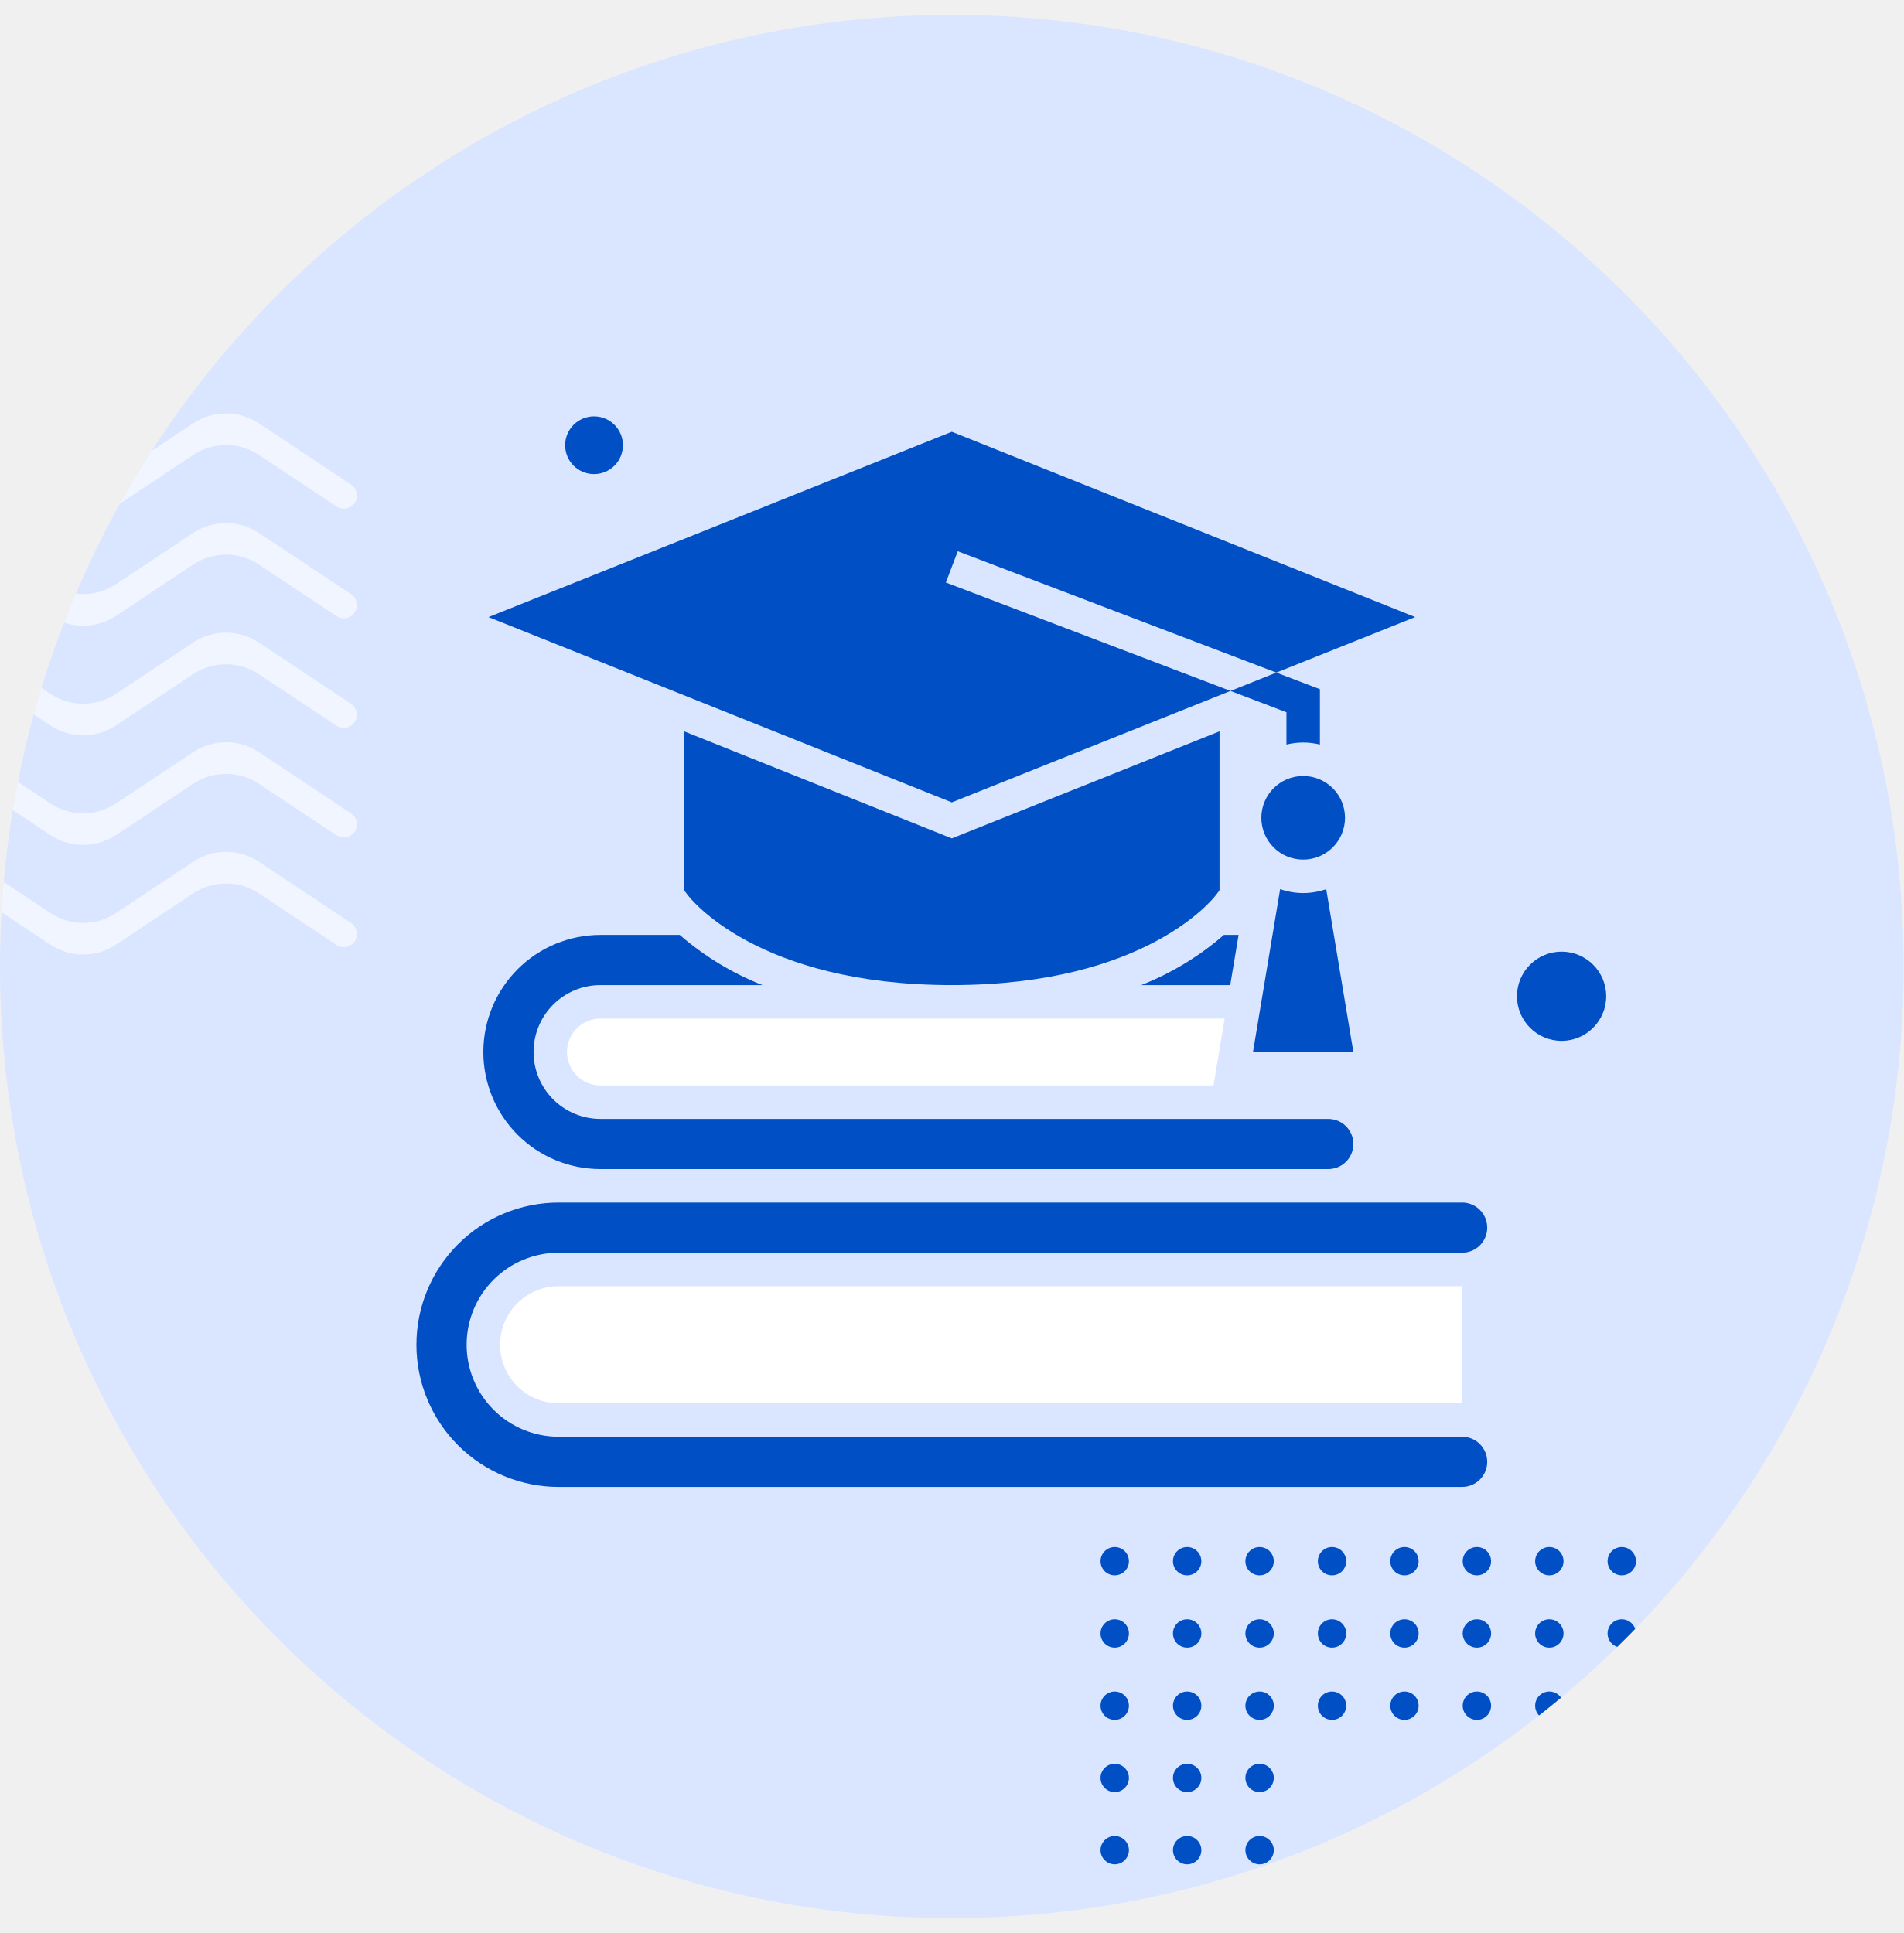
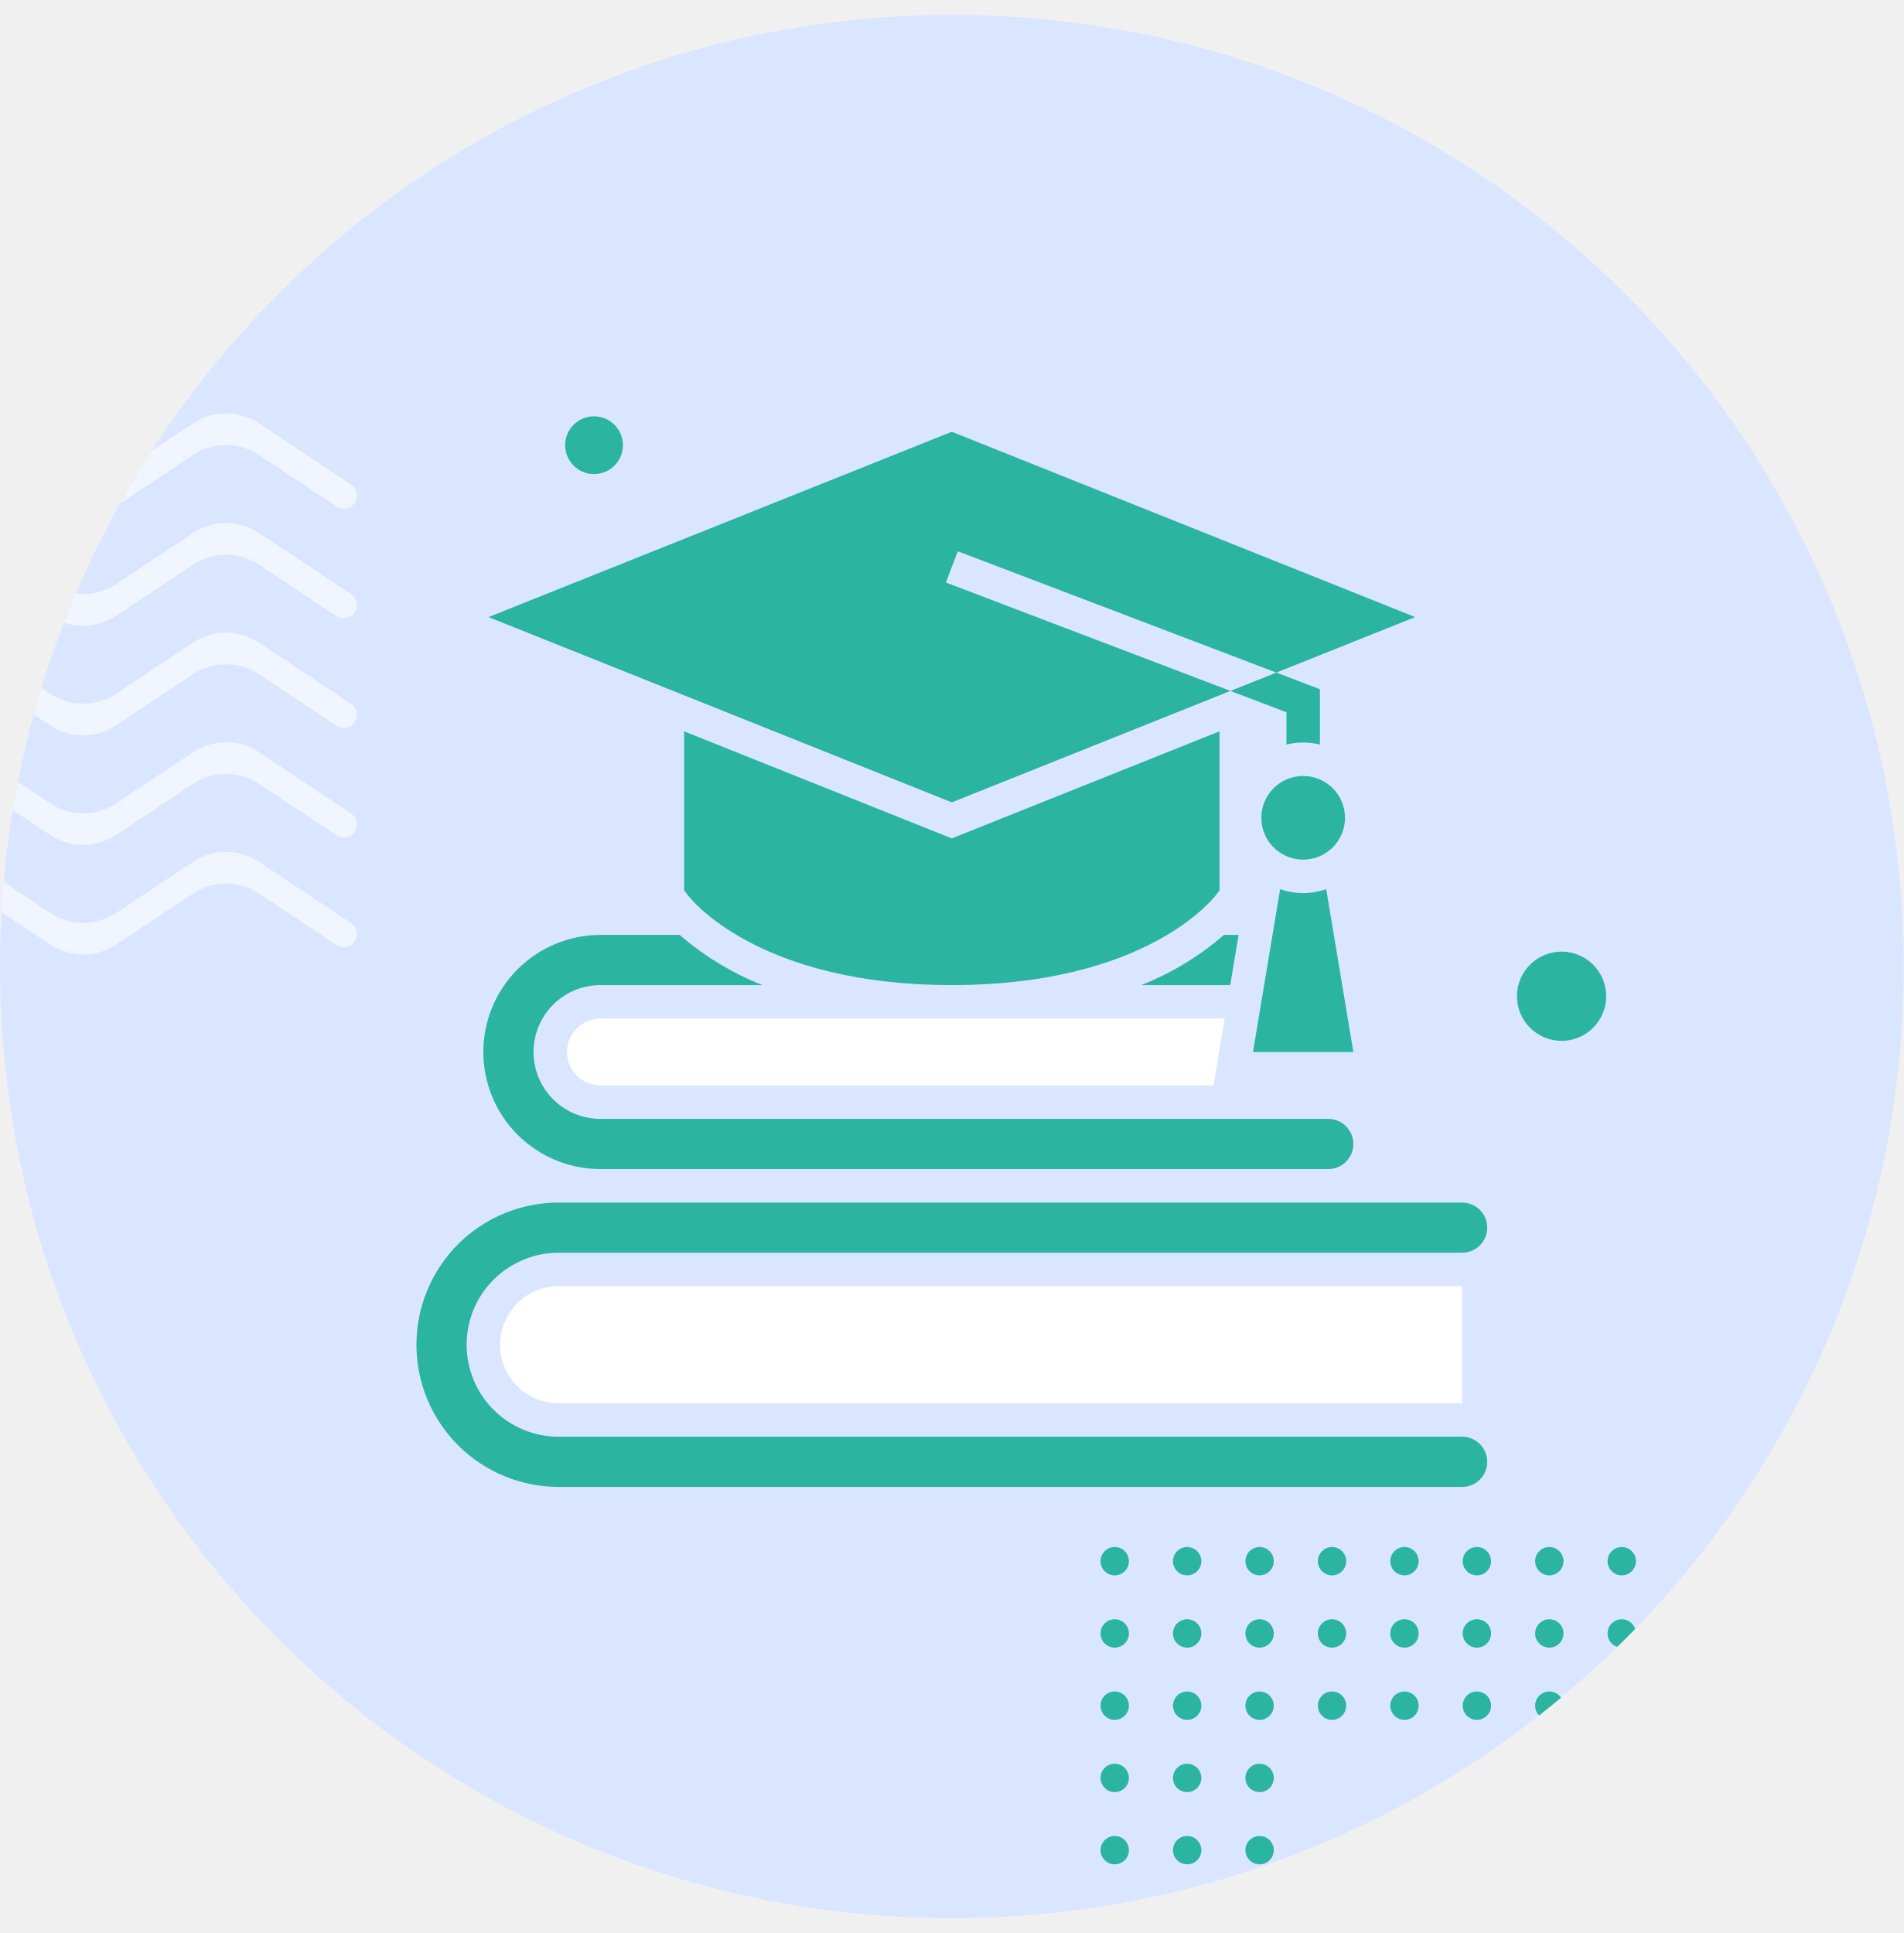
<svg xmlns="http://www.w3.org/2000/svg" width="64" height="65" viewBox="0 0 64 65" fill="none">
  <g clip-path="url(#clip0_35_215)">
    <rect y="0.5" width="64" height="64" rx="32" fill="#DAE6FF" />
    <g clip-path="url(#clip1_35_215)">
      <path d="M11.803 16.295C11.926 16.377 12 16.515 12 16.663C12 17.016 11.607 17.227 11.313 17.032L8.705 15.299C8.035 14.854 7.162 14.854 6.492 15.3L3.904 17.02C3.233 17.466 2.36 17.466 1.689 17.02L-0.895 15.301C-1.566 14.854 -2.439 14.854 -3.11 15.301L-5.694 17.019C-6.365 17.466 -7.239 17.466 -7.91 17.019L-10.493 15.301C-11.165 14.854 -12.038 14.854 -12.709 15.301L-15.312 17.032C-15.606 17.228 -16 17.017 -16 16.663C-16 16.515 -15.926 16.377 -15.802 16.294L-12.709 14.237C-12.038 13.79 -11.165 13.79 -10.493 14.237L-7.91 15.955C-7.239 16.402 -6.365 16.402 -5.694 15.955L-3.11 14.237C-2.439 13.79 -1.566 13.79 -0.895 14.237L1.689 15.956C2.36 16.402 3.233 16.402 3.904 15.956L6.491 14.236C7.162 13.79 8.035 13.79 8.706 14.236L11.803 16.295Z" fill="#F0F5FF" />
      <path d="M11.803 19.981C11.926 20.063 12 20.201 12 20.349C12 20.702 11.607 20.913 11.313 20.718L8.705 18.985C8.035 18.54 7.162 18.54 6.492 18.986L3.904 20.706C3.233 21.152 2.36 21.152 1.689 20.706L-0.895 18.987C-1.566 18.54 -2.439 18.54 -3.11 18.987L-5.694 20.705C-6.365 21.152 -7.239 21.152 -7.91 20.705L-10.493 18.987C-11.165 18.541 -12.038 18.541 -12.709 18.987L-15.312 20.718C-15.606 20.914 -16 20.703 -16 20.349C-16 20.201 -15.926 20.063 -15.802 19.981L-12.709 17.923C-12.038 17.477 -11.165 17.477 -10.493 17.923L-7.91 19.641C-7.239 20.088 -6.365 20.088 -5.694 19.641L-3.11 17.923C-2.439 17.476 -1.566 17.476 -0.895 17.923L1.689 19.642C2.36 20.088 3.233 20.088 3.904 19.642L6.491 17.922C7.162 17.476 8.035 17.476 8.706 17.922L11.803 19.981Z" fill="#F0F5FF" />
      <path d="M11.803 27.353C11.926 27.435 12 27.573 12 27.721C12 28.074 11.607 28.285 11.313 28.09L8.705 26.358C8.035 25.912 7.162 25.912 6.492 26.358L3.904 28.078C3.233 28.524 2.36 28.524 1.689 28.078L-0.895 26.359C-1.566 25.913 -2.439 25.913 -3.11 26.359L-5.694 28.077C-6.365 28.524 -7.239 28.524 -7.91 28.077L-10.493 26.359C-11.165 25.913 -12.038 25.913 -12.709 26.359L-15.312 28.09C-15.606 28.286 -16 28.075 -16 27.721C-16 27.573 -15.926 27.435 -15.802 27.353L-12.709 25.295C-12.038 24.849 -11.165 24.849 -10.493 25.295L-7.91 27.013C-7.239 27.46 -6.365 27.46 -5.694 27.013L-3.11 25.295C-2.439 24.849 -1.566 24.849 -0.895 25.295L1.689 27.014C2.36 27.46 3.233 27.46 3.904 27.014L6.491 25.294C7.162 24.848 8.035 24.848 8.706 25.294L11.803 27.353Z" fill="#F0F5FF" />
      <path d="M11.803 23.667C11.926 23.749 12 23.887 12 24.035C12 24.388 11.607 24.599 11.313 24.404L8.705 22.672C8.035 22.226 7.162 22.226 6.492 22.672L3.904 24.392C3.233 24.838 2.36 24.838 1.689 24.392L-0.895 22.673C-1.566 22.227 -2.439 22.227 -3.11 22.673L-5.694 24.391C-6.365 24.838 -7.239 24.838 -7.91 24.391L-10.493 22.673C-11.165 22.227 -12.038 22.227 -12.709 22.673L-15.312 24.404C-15.606 24.6 -16 24.389 -16 24.035C-16 23.887 -15.926 23.749 -15.802 23.667L-12.709 21.609C-12.038 21.163 -11.165 21.163 -10.493 21.609L-7.91 23.327C-7.239 23.774 -6.365 23.774 -5.694 23.327L-3.11 21.609C-2.439 21.163 -1.566 21.163 -0.895 21.609L1.689 23.328C2.36 23.774 3.233 23.774 3.904 23.328L6.491 21.608C7.162 21.162 8.035 21.162 8.706 21.608L11.803 23.667Z" fill="#F0F5FF" />
      <path d="M11.803 31.039C11.926 31.121 12 31.259 12 31.407C12 31.76 11.607 31.971 11.313 31.776L8.705 30.043C8.035 29.598 7.162 29.598 6.492 30.044L3.904 31.764C3.233 32.21 2.36 32.21 1.689 31.763L-0.895 30.045C-1.566 29.598 -2.439 29.598 -3.11 30.045L-5.694 31.763C-6.365 32.209 -7.239 32.209 -7.91 31.763L-10.493 30.045C-11.165 29.598 -12.038 29.598 -12.709 30.045L-15.312 31.776C-15.606 31.972 -16 31.761 -16 31.407C-16 31.259 -15.926 31.121 -15.802 31.038L-12.709 28.981C-12.038 28.534 -11.165 28.534 -10.493 28.981L-7.91 30.699C-7.239 31.145 -6.365 31.145 -5.694 30.699L-3.11 28.981C-2.439 28.534 -1.566 28.534 -0.895 28.981L1.689 30.699C2.36 31.146 3.233 31.146 3.904 30.7L6.491 28.98C7.162 28.534 8.035 28.534 8.706 28.98L11.803 31.039Z" fill="#F0F5FF" />
    </g>
-     <path d="M37.954 52.498C37.954 52.761 37.74 52.974 37.477 52.974C37.214 52.974 37 52.761 37 52.498C37 52.234 37.214 52.021 37.477 52.021C37.74 52.021 37.954 52.234 37.954 52.498Z" fill="#004FC5" />
-     <path d="M37.954 54.927C37.954 55.19 37.74 55.404 37.477 55.404C37.214 55.404 37 55.19 37 54.927C37 54.663 37.214 54.45 37.477 54.45C37.74 54.45 37.954 54.663 37.954 54.927Z" fill="#004FC5" />
-     <path d="M37.954 57.356C37.954 57.619 37.74 57.833 37.477 57.833C37.214 57.833 37 57.619 37 57.356C37 57.093 37.214 56.879 37.477 56.879C37.74 56.879 37.954 57.093 37.954 57.356Z" fill="#004FC5" />
-     <path d="M37.954 59.785C37.954 60.049 37.74 60.262 37.477 60.262C37.214 60.262 37 60.049 37 59.785C37 59.522 37.214 59.309 37.477 59.309C37.74 59.309 37.954 59.522 37.954 59.785Z" fill="#004FC5" />
-     <path d="M37.954 62.215C37.954 62.478 37.74 62.691 37.477 62.691C37.214 62.691 37 62.478 37 62.215C37 61.951 37.214 61.738 37.477 61.738C37.74 61.738 37.954 61.951 37.954 62.215Z" fill="#004FC5" />
-     <path d="M37.954 64.644C37.954 64.907 37.74 65.121 37.477 65.121C37.214 65.121 37 64.907 37 64.644C37 64.38 37.214 64.167 37.477 64.167C37.74 64.167 37.954 64.38 37.954 64.644Z" fill="#004FC5" />
-     <path d="M40.389 52.498C40.389 52.761 40.175 52.974 39.912 52.974C39.649 52.974 39.435 52.761 39.435 52.498C39.435 52.234 39.649 52.021 39.912 52.021C40.175 52.021 40.389 52.234 40.389 52.498Z" fill="#004FC5" />
-     <path d="M40.389 54.927C40.389 55.19 40.175 55.404 39.912 55.404C39.649 55.404 39.435 55.19 39.435 54.927C39.435 54.663 39.649 54.45 39.912 54.45C40.175 54.45 40.389 54.663 40.389 54.927Z" fill="#004FC5" />
-     <path d="M40.389 57.356C40.389 57.619 40.175 57.833 39.912 57.833C39.649 57.833 39.435 57.619 39.435 57.356C39.435 57.093 39.649 56.879 39.912 56.879C40.175 56.879 40.389 57.093 40.389 57.356Z" fill="#004FC5" />
-     <path d="M40.389 59.785C40.389 60.049 40.175 60.262 39.912 60.262C39.649 60.262 39.435 60.049 39.435 59.785C39.435 59.522 39.649 59.309 39.912 59.309C40.175 59.309 40.389 59.522 40.389 59.785Z" fill="#004FC5" />
-     <path d="M40.389 62.215C40.389 62.478 40.175 62.691 39.912 62.691C39.649 62.691 39.435 62.478 39.435 62.215C39.435 61.951 39.649 61.738 39.912 61.738C40.175 61.738 40.389 61.951 40.389 62.215Z" fill="#004FC5" />
-     <path d="M40.389 64.644C40.389 64.907 40.175 65.121 39.912 65.121C39.649 65.121 39.435 64.907 39.435 64.644C39.435 64.38 39.649 64.167 39.912 64.167C40.175 64.167 40.389 64.38 40.389 64.644Z" fill="#004FC5" />
-     <path d="M42.824 52.498C42.824 52.761 42.611 52.974 42.347 52.974C42.084 52.974 41.87 52.761 41.87 52.498C41.87 52.234 42.084 52.021 42.347 52.021C42.611 52.021 42.824 52.234 42.824 52.498Z" fill="#004FC5" />
-     <path d="M42.824 54.927C42.824 55.19 42.611 55.404 42.347 55.404C42.084 55.404 41.87 55.19 41.87 54.927C41.87 54.663 42.084 54.45 42.347 54.45C42.611 54.45 42.824 54.663 42.824 54.927Z" fill="#004FC5" />
-     <path d="M42.824 57.356C42.824 57.619 42.611 57.833 42.347 57.833C42.084 57.833 41.87 57.619 41.87 57.356C41.87 57.093 42.084 56.879 42.347 56.879C42.611 56.879 42.824 57.093 42.824 57.356Z" fill="#004FC5" />
-     <path d="M42.824 59.785C42.824 60.049 42.611 60.262 42.347 60.262C42.084 60.262 41.87 60.049 41.87 59.785C41.87 59.522 42.084 59.309 42.347 59.309C42.611 59.309 42.824 59.522 42.824 59.785Z" fill="#004FC5" />
-     <path d="M42.824 62.215C42.824 62.478 42.611 62.691 42.347 62.691C42.084 62.691 41.87 62.478 41.87 62.215C41.87 61.951 42.084 61.738 42.347 61.738C42.611 61.738 42.824 61.951 42.824 62.215Z" fill="#004FC5" />
-     <path d="M42.824 64.644C42.824 64.907 42.611 65.121 42.347 65.121C42.084 65.121 41.87 64.907 41.87 64.644C41.87 64.38 42.084 64.167 42.347 64.167C42.611 64.167 42.824 64.38 42.824 64.644Z" fill="#004FC5" />
-     <path d="M45.259 52.498C45.259 52.761 45.046 52.974 44.782 52.974C44.519 52.974 44.306 52.761 44.306 52.498C44.306 52.234 44.519 52.021 44.782 52.021C45.046 52.021 45.259 52.234 45.259 52.498Z" fill="#004FC5" />
-     <path d="M45.259 54.927C45.259 55.19 45.046 55.404 44.782 55.404C44.519 55.404 44.306 55.19 44.306 54.927C44.306 54.663 44.519 54.45 44.782 54.45C45.046 54.45 45.259 54.663 45.259 54.927Z" fill="#004FC5" />
-     <path d="M45.259 57.356C45.259 57.619 45.046 57.833 44.782 57.833C44.519 57.833 44.306 57.619 44.306 57.356C44.306 57.093 44.519 56.879 44.782 56.879C45.046 56.879 45.259 57.093 45.259 57.356Z" fill="#004FC5" />
-     <path d="M47.694 52.498C47.694 52.761 47.481 52.974 47.218 52.974C46.954 52.974 46.741 52.761 46.741 52.498C46.741 52.234 46.954 52.021 47.218 52.021C47.481 52.021 47.694 52.234 47.694 52.498Z" fill="#004FC5" />
-     <path d="M47.694 54.927C47.694 55.19 47.481 55.404 47.218 55.404C46.954 55.404 46.741 55.19 46.741 54.927C46.741 54.663 46.954 54.45 47.218 54.45C47.481 54.45 47.694 54.663 47.694 54.927Z" fill="#004FC5" />
-     <path d="M47.694 57.356C47.694 57.619 47.481 57.833 47.218 57.833C46.954 57.833 46.741 57.619 46.741 57.356C46.741 57.093 46.954 56.879 47.218 56.879C47.481 56.879 47.694 57.093 47.694 57.356Z" fill="#004FC5" />
-     <path d="M50.13 52.498C50.13 52.761 49.916 52.974 49.653 52.974C49.389 52.974 49.176 52.761 49.176 52.498C49.176 52.234 49.389 52.021 49.653 52.021C49.916 52.021 50.13 52.234 50.13 52.498Z" fill="#004FC5" />
-     <path d="M50.13 54.927C50.13 55.19 49.916 55.404 49.653 55.404C49.389 55.404 49.176 55.19 49.176 54.927C49.176 54.663 49.389 54.45 49.653 54.45C49.916 54.45 50.13 54.663 50.13 54.927Z" fill="#004FC5" />
-     <path d="M50.13 57.356C50.13 57.619 49.916 57.833 49.653 57.833C49.389 57.833 49.176 57.619 49.176 57.356C49.176 57.093 49.389 56.879 49.653 56.879C49.916 56.879 50.13 57.093 50.13 57.356Z" fill="#004FC5" />
-     <path d="M52.565 52.498C52.565 52.761 52.351 52.974 52.088 52.974C51.825 52.974 51.611 52.761 51.611 52.498C51.611 52.234 51.825 52.021 52.088 52.021C52.351 52.021 52.565 52.234 52.565 52.498Z" fill="#004FC5" />
-     <path d="M52.565 54.927C52.565 55.19 52.351 55.404 52.088 55.404C51.825 55.404 51.611 55.19 51.611 54.927C51.611 54.663 51.825 54.45 52.088 54.45C52.351 54.45 52.565 54.663 52.565 54.927Z" fill="#004FC5" />
-     <path d="M52.565 57.356C52.565 57.619 52.351 57.833 52.088 57.833C51.825 57.833 51.611 57.619 51.611 57.356C51.611 57.093 51.825 56.879 52.088 56.879C52.351 56.879 52.565 57.093 52.565 57.356Z" fill="#004FC5" />
-     <path d="M55 52.498C55 52.761 54.786 52.974 54.523 52.974C54.26 52.974 54.046 52.761 54.046 52.498C54.046 52.234 54.26 52.021 54.523 52.021C54.786 52.021 55 52.234 55 52.498Z" fill="#004FC5" />
-     <path d="M55 54.927C55 55.19 54.786 55.404 54.523 55.404C54.26 55.404 54.046 55.19 54.046 54.927C54.046 54.663 54.26 54.45 54.523 54.45C54.786 54.45 55 54.663 55 54.927Z" fill="#004FC5" />
-     <path d="M55 57.356C55 57.619 54.786 57.833 54.523 57.833C54.26 57.833 54.046 57.619 54.046 57.356C54.046 57.093 54.26 56.879 54.523 56.879C54.786 56.879 55 57.093 55 57.356Z" fill="#004FC5" />
+     <path d="M37.954 52.498C37.954 52.761 37.74 52.974 37.477 52.974C37.214 52.974 37 52.761 37 52.498C37 52.234 37.214 52.021 37.477 52.021C37.74 52.021 37.954 52.234 37.954 52.498Z" fill="#2BB4A0" />
+     <path d="M37.954 54.927C37.954 55.19 37.74 55.404 37.477 55.404C37.214 55.404 37 55.19 37 54.927C37 54.663 37.214 54.45 37.477 54.45C37.74 54.45 37.954 54.663 37.954 54.927Z" fill="#2BB4A0" />
+     <path d="M37.954 57.356C37.954 57.619 37.74 57.833 37.477 57.833C37.214 57.833 37 57.619 37 57.356C37 57.093 37.214 56.879 37.477 56.879C37.74 56.879 37.954 57.093 37.954 57.356Z" fill="#2BB4A0" />
+     <path d="M37.954 59.785C37.954 60.049 37.74 60.262 37.477 60.262C37.214 60.262 37 60.049 37 59.785C37 59.522 37.214 59.309 37.477 59.309C37.74 59.309 37.954 59.522 37.954 59.785Z" fill="#2BB4A0" />
+     <path d="M37.954 62.215C37.954 62.478 37.74 62.691 37.477 62.691C37.214 62.691 37 62.478 37 62.215C37 61.951 37.214 61.738 37.477 61.738C37.74 61.738 37.954 61.951 37.954 62.215Z" fill="#2BB4A0" />
+     <path d="M37.954 64.644C37.954 64.907 37.74 65.121 37.477 65.121C37.214 65.121 37 64.907 37 64.644C37 64.38 37.214 64.167 37.477 64.167C37.74 64.167 37.954 64.38 37.954 64.644Z" fill="#2BB4A0" />
+     <path d="M40.389 52.498C40.389 52.761 40.175 52.974 39.912 52.974C39.649 52.974 39.435 52.761 39.435 52.498C39.435 52.234 39.649 52.021 39.912 52.021C40.175 52.021 40.389 52.234 40.389 52.498Z" fill="#2BB4A0" />
+     <path d="M40.389 54.927C40.389 55.19 40.175 55.404 39.912 55.404C39.649 55.404 39.435 55.19 39.435 54.927C39.435 54.663 39.649 54.45 39.912 54.45C40.175 54.45 40.389 54.663 40.389 54.927Z" fill="#2BB4A0" />
+     <path d="M40.389 57.356C40.389 57.619 40.175 57.833 39.912 57.833C39.649 57.833 39.435 57.619 39.435 57.356C39.435 57.093 39.649 56.879 39.912 56.879C40.175 56.879 40.389 57.093 40.389 57.356Z" fill="#2BB4A0" />
+     <path d="M40.389 59.785C40.389 60.049 40.175 60.262 39.912 60.262C39.649 60.262 39.435 60.049 39.435 59.785C39.435 59.522 39.649 59.309 39.912 59.309C40.175 59.309 40.389 59.522 40.389 59.785Z" fill="#2BB4A0" />
+     <path d="M40.389 62.215C40.389 62.478 40.175 62.691 39.912 62.691C39.649 62.691 39.435 62.478 39.435 62.215C39.435 61.951 39.649 61.738 39.912 61.738C40.175 61.738 40.389 61.951 40.389 62.215Z" fill="#2BB4A0" />
+     <path d="M40.389 64.644C40.389 64.907 40.175 65.121 39.912 65.121C39.649 65.121 39.435 64.907 39.435 64.644C39.435 64.38 39.649 64.167 39.912 64.167C40.175 64.167 40.389 64.38 40.389 64.644Z" fill="#2BB4A0" />
+     <path d="M42.824 52.498C42.824 52.761 42.611 52.974 42.347 52.974C42.084 52.974 41.87 52.761 41.87 52.498C41.87 52.234 42.084 52.021 42.347 52.021C42.611 52.021 42.824 52.234 42.824 52.498Z" fill="#2BB4A0" />
+     <path d="M42.824 54.927C42.824 55.19 42.611 55.404 42.347 55.404C42.084 55.404 41.87 55.19 41.87 54.927C41.87 54.663 42.084 54.45 42.347 54.45C42.611 54.45 42.824 54.663 42.824 54.927Z" fill="#2BB4A0" />
+     <path d="M42.824 57.356C42.824 57.619 42.611 57.833 42.347 57.833C42.084 57.833 41.87 57.619 41.87 57.356C41.87 57.093 42.084 56.879 42.347 56.879C42.611 56.879 42.824 57.093 42.824 57.356Z" fill="#2BB4A0" />
+     <path d="M42.824 59.785C42.824 60.049 42.611 60.262 42.347 60.262C42.084 60.262 41.87 60.049 41.87 59.785C41.87 59.522 42.084 59.309 42.347 59.309C42.611 59.309 42.824 59.522 42.824 59.785Z" fill="#2BB4A0" />
+     <path d="M42.824 62.215C42.824 62.478 42.611 62.691 42.347 62.691C42.084 62.691 41.87 62.478 41.87 62.215C41.87 61.951 42.084 61.738 42.347 61.738C42.611 61.738 42.824 61.951 42.824 62.215Z" fill="#2BB4A0" />
+     <path d="M42.824 64.644C42.824 64.907 42.611 65.121 42.347 65.121C42.084 65.121 41.87 64.907 41.87 64.644C41.87 64.38 42.084 64.167 42.347 64.167C42.611 64.167 42.824 64.38 42.824 64.644Z" fill="#2BB4A0" />
+     <path d="M45.259 52.498C45.259 52.761 45.046 52.974 44.782 52.974C44.519 52.974 44.306 52.761 44.306 52.498C44.306 52.234 44.519 52.021 44.782 52.021C45.046 52.021 45.259 52.234 45.259 52.498Z" fill="#2BB4A0" />
+     <path d="M45.259 54.927C45.259 55.19 45.046 55.404 44.782 55.404C44.519 55.404 44.306 55.19 44.306 54.927C44.306 54.663 44.519 54.45 44.782 54.45C45.046 54.45 45.259 54.663 45.259 54.927Z" fill="#2BB4A0" />
+     <path d="M45.259 57.356C45.259 57.619 45.046 57.833 44.782 57.833C44.519 57.833 44.306 57.619 44.306 57.356C44.306 57.093 44.519 56.879 44.782 56.879C45.046 56.879 45.259 57.093 45.259 57.356Z" fill="#2BB4A0" />
+     <path d="M47.694 52.498C47.694 52.761 47.481 52.974 47.218 52.974C46.954 52.974 46.741 52.761 46.741 52.498C46.741 52.234 46.954 52.021 47.218 52.021C47.481 52.021 47.694 52.234 47.694 52.498Z" fill="#2BB4A0" />
+     <path d="M47.694 54.927C47.694 55.19 47.481 55.404 47.218 55.404C46.954 55.404 46.741 55.19 46.741 54.927C46.741 54.663 46.954 54.45 47.218 54.45C47.481 54.45 47.694 54.663 47.694 54.927Z" fill="#2BB4A0" />
+     <path d="M47.694 57.356C47.694 57.619 47.481 57.833 47.218 57.833C46.954 57.833 46.741 57.619 46.741 57.356C46.741 57.093 46.954 56.879 47.218 56.879C47.481 56.879 47.694 57.093 47.694 57.356Z" fill="#2BB4A0" />
+     <path d="M50.13 52.498C50.13 52.761 49.916 52.974 49.653 52.974C49.389 52.974 49.176 52.761 49.176 52.498C49.176 52.234 49.389 52.021 49.653 52.021C49.916 52.021 50.13 52.234 50.13 52.498Z" fill="#2BB4A0" />
+     <path d="M50.13 54.927C50.13 55.19 49.916 55.404 49.653 55.404C49.389 55.404 49.176 55.19 49.176 54.927C49.176 54.663 49.389 54.45 49.653 54.45C49.916 54.45 50.13 54.663 50.13 54.927Z" fill="#2BB4A0" />
+     <path d="M50.13 57.356C50.13 57.619 49.916 57.833 49.653 57.833C49.389 57.833 49.176 57.619 49.176 57.356C49.176 57.093 49.389 56.879 49.653 56.879C49.916 56.879 50.13 57.093 50.13 57.356Z" fill="#2BB4A0" />
+     <path d="M52.565 52.498C52.565 52.761 52.351 52.974 52.088 52.974C51.825 52.974 51.611 52.761 51.611 52.498C51.611 52.234 51.825 52.021 52.088 52.021C52.351 52.021 52.565 52.234 52.565 52.498Z" fill="#2BB4A0" />
+     <path d="M52.565 54.927C52.565 55.19 52.351 55.404 52.088 55.404C51.825 55.404 51.611 55.19 51.611 54.927C51.611 54.663 51.825 54.45 52.088 54.45C52.351 54.45 52.565 54.663 52.565 54.927Z" fill="#2BB4A0" />
+     <path d="M52.565 57.356C52.565 57.619 52.351 57.833 52.088 57.833C51.825 57.833 51.611 57.619 51.611 57.356C51.611 57.093 51.825 56.879 52.088 56.879C52.351 56.879 52.565 57.093 52.565 57.356Z" fill="#2BB4A0" />
+     <path d="M55 52.498C55 52.761 54.786 52.974 54.523 52.974C54.26 52.974 54.046 52.761 54.046 52.498C54.046 52.234 54.26 52.021 54.523 52.021C54.786 52.021 55 52.234 55 52.498Z" fill="#2BB4A0" />
+     <path d="M55 54.927C55 55.19 54.786 55.404 54.523 55.404C54.26 55.404 54.046 55.19 54.046 54.927C54.046 54.663 54.26 54.45 54.523 54.45C54.786 54.45 55 54.663 55 54.927Z" fill="#2BB4A0" />
+     <path d="M55 57.356C55 57.619 54.786 57.833 54.523 57.833C54.26 57.833 54.046 57.619 54.046 57.356C54.046 57.093 54.26 56.879 54.523 56.879C54.786 56.879 55 57.093 55 57.356Z" fill="#2BB4A0" />
    <g clip-path="url(#clip2_35_215)">
-       <path d="M40.888 30.087L41 29.938V24.593L32 28.192L23 24.593V29.937L23.113 30.087C23.205 30.211 25.466 33.125 32 33.125C38.534 33.125 40.795 30.211 40.888 30.087Z" fill="#004FC5" />
-       <path d="M49.156 48.312H18.781C17.961 48.312 17.174 47.987 16.594 47.406C16.013 46.826 15.688 46.039 15.688 45.219C15.688 44.398 16.013 43.611 16.594 43.031C17.174 42.451 17.961 42.125 18.781 42.125H49.156C49.38 42.125 49.595 42.036 49.753 41.878C49.911 41.72 50 41.505 50 41.281C50 41.057 49.911 40.843 49.753 40.685C49.595 40.526 49.38 40.438 49.156 40.438H18.781C17.513 40.438 16.297 40.941 15.4 41.838C14.504 42.735 14 43.951 14 45.219C14 46.487 14.504 47.703 15.4 48.6C16.297 49.496 17.513 50 18.781 50H49.156C49.38 50 49.595 49.911 49.753 49.753C49.911 49.595 50 49.38 50 49.156C50 48.932 49.911 48.718 49.753 48.56C49.595 48.401 49.38 48.312 49.156 48.312Z" fill="#004FC5" />
+       <path d="M40.888 30.087L41 29.938V24.593L32 28.192L23 24.593V29.937L23.113 30.087C23.205 30.211 25.466 33.125 32 33.125C38.534 33.125 40.795 30.211 40.888 30.087Z" fill="#2BB4A0" />
+       <path d="M49.156 48.312H18.781C17.961 48.312 17.174 47.987 16.594 47.406C16.013 46.826 15.688 46.039 15.688 45.219C15.688 44.398 16.013 43.611 16.594 43.031C17.174 42.451 17.961 42.125 18.781 42.125H49.156C49.38 42.125 49.595 42.036 49.753 41.878C49.911 41.72 50 41.505 50 41.281C50 41.057 49.911 40.843 49.753 40.685C49.595 40.526 49.38 40.438 49.156 40.438H18.781C17.513 40.438 16.297 40.941 15.4 41.838C14.504 42.735 14 43.951 14 45.219C14 46.487 14.504 47.703 15.4 48.6C16.297 49.496 17.513 50 18.781 50H49.156C49.38 50 49.595 49.911 49.753 49.753C49.911 49.595 50 49.38 50 49.156C50 48.932 49.911 48.718 49.753 48.56C49.595 48.401 49.38 48.312 49.156 48.312Z" fill="#2BB4A0" />
      <path d="M16.812 45.219C16.812 45.477 16.863 45.733 16.962 45.972C17.061 46.211 17.206 46.428 17.389 46.611C17.572 46.794 17.789 46.939 18.028 47.038C18.267 47.137 18.523 47.188 18.781 47.188H49.156V43.25H18.781C18.259 43.25 17.758 43.457 17.389 43.827C17.02 44.196 16.812 44.697 16.812 45.219Z" fill="white" />
-       <path d="M43.812 28.906C44.589 28.906 45.219 28.277 45.219 27.5C45.219 26.723 44.589 26.094 43.812 26.094C43.036 26.094 42.406 26.723 42.406 27.5C42.406 28.277 43.036 28.906 43.812 28.906Z" fill="#004FC5" />
-       <path d="M41.368 23.233L31.8 19.588L32.2 18.537L42.91 22.617L47.577 20.75L32 14.519L16.423 20.75L32 26.981L41.368 23.233Z" fill="#004FC5" />
-       <path d="M43.25 23.951V25.037C43.62 24.946 44.005 24.946 44.375 25.037V23.175L42.91 22.617L41.368 23.234L43.25 23.951Z" fill="#004FC5" />
+       <path d="M43.812 28.906C44.589 28.906 45.219 28.277 45.219 27.5C45.219 26.723 44.589 26.094 43.812 26.094C43.036 26.094 42.406 26.723 42.406 27.5C42.406 28.277 43.036 28.906 43.812 28.906Z" fill="#2BB4A0" />
+       <path d="M41.368 23.233L31.8 19.588L32.2 18.537L42.91 22.617L47.577 20.75L32 14.519L16.423 20.75L32 26.981L41.368 23.233Z" fill="#2BB4A0" />
+       <path d="M43.25 23.951V25.037C43.62 24.946 44.005 24.946 44.375 25.037V23.175L42.91 22.617L41.368 23.234L43.25 23.951Z" fill="#2BB4A0" />
      <path d="M19.062 35.375C19.062 35.673 19.181 35.959 19.392 36.17C19.603 36.382 19.889 36.5 20.188 36.5H40.797L41.172 34.25H20.188C19.889 34.25 19.603 34.368 19.392 34.58C19.181 34.791 19.062 35.077 19.062 35.375Z" fill="white" />
-       <path d="M45.5 35.375L44.587 29.898C44.086 30.076 43.539 30.076 43.038 29.898L42.125 35.375H45.5Z" fill="#004FC5" />
-       <path d="M20.188 39.312H44.656C44.88 39.312 45.095 39.224 45.253 39.065C45.411 38.907 45.5 38.693 45.5 38.469C45.5 38.245 45.411 38.03 45.253 37.872C45.095 37.714 44.88 37.625 44.656 37.625H20.188C19.591 37.625 19.018 37.388 18.596 36.966C18.175 36.544 17.938 35.972 17.938 35.375C17.938 34.778 18.175 34.206 18.596 33.784C19.018 33.362 19.591 33.125 20.188 33.125H25.633C24.617 32.724 23.677 32.153 22.852 31.438H20.188C19.143 31.438 18.142 31.852 17.403 32.591C16.665 33.329 16.25 34.331 16.25 35.375C16.25 36.419 16.665 37.421 17.403 38.159C18.142 38.898 19.143 39.312 20.188 39.312Z" fill="#004FC5" />
-       <path d="M41.641 31.438H41.148C40.324 32.154 39.384 32.724 38.368 33.125H41.36L41.641 31.438Z" fill="#004FC5" />
-       <path d="M19.971 15.942C20.508 15.942 20.942 15.508 20.942 14.971C20.942 14.435 20.508 14 19.971 14C19.435 14 19 14.435 19 14.971C19 15.508 19.435 15.942 19.971 15.942Z" fill="#004FC5" />
+       <path d="M45.5 35.375L44.587 29.898C44.086 30.076 43.539 30.076 43.038 29.898L42.125 35.375H45.5Z" fill="#2BB4A0" />
+       <path d="M20.188 39.312H44.656C44.88 39.312 45.095 39.224 45.253 39.065C45.411 38.907 45.5 38.693 45.5 38.469C45.5 38.245 45.411 38.03 45.253 37.872C45.095 37.714 44.88 37.625 44.656 37.625H20.188C19.591 37.625 19.018 37.388 18.596 36.966C18.175 36.544 17.938 35.972 17.938 35.375C17.938 34.778 18.175 34.206 18.596 33.784C19.018 33.362 19.591 33.125 20.188 33.125H25.633C24.617 32.724 23.677 32.153 22.852 31.438H20.188C19.143 31.438 18.142 31.852 17.403 32.591C16.665 33.329 16.25 34.331 16.25 35.375C16.25 36.419 16.665 37.421 17.403 38.159C18.142 38.898 19.143 39.312 20.188 39.312Z" fill="#2BB4A0" />
+       <path d="M41.641 31.438H41.148C40.324 32.154 39.384 32.724 38.368 33.125H41.36L41.641 31.438Z" fill="#2BB4A0" />
+       <path d="M19.971 15.942C20.508 15.942 20.942 15.508 20.942 14.971C20.942 14.435 20.508 14 19.971 14C19.435 14 19 14.435 19 14.971C19 15.508 19.435 15.942 19.971 15.942Z" fill="#2BB4A0" />
    </g>
-     <path d="M52.5 35C53.328 35 54 34.328 54 33.5C54 32.672 53.328 32 52.5 32C51.672 32 51 32.672 51 33.5C51 34.328 51.672 35 52.5 35Z" fill="#004FC5" />
+     <path d="M52.5 35C53.328 35 54 34.328 54 33.5C54 32.672 53.328 32 52.5 32C51.672 32 51 32.672 51 33.5C51 34.328 51.672 35 52.5 35Z" fill="#2BB4A0" />
  </g>
  <defs>
    <clipPath id="clip0_35_215">
      <rect y="0.5" width="64" height="64" rx="32" fill="white" />
    </clipPath>
    <clipPath id="clip1_35_215">
      <rect width="28" height="19" fill="white" transform="translate(-16 13.5)" />
    </clipPath>
    <clipPath id="clip2_35_215">
      <rect width="36" height="36" fill="white" transform="translate(14 14)" />
    </clipPath>
  </defs>
</svg>
